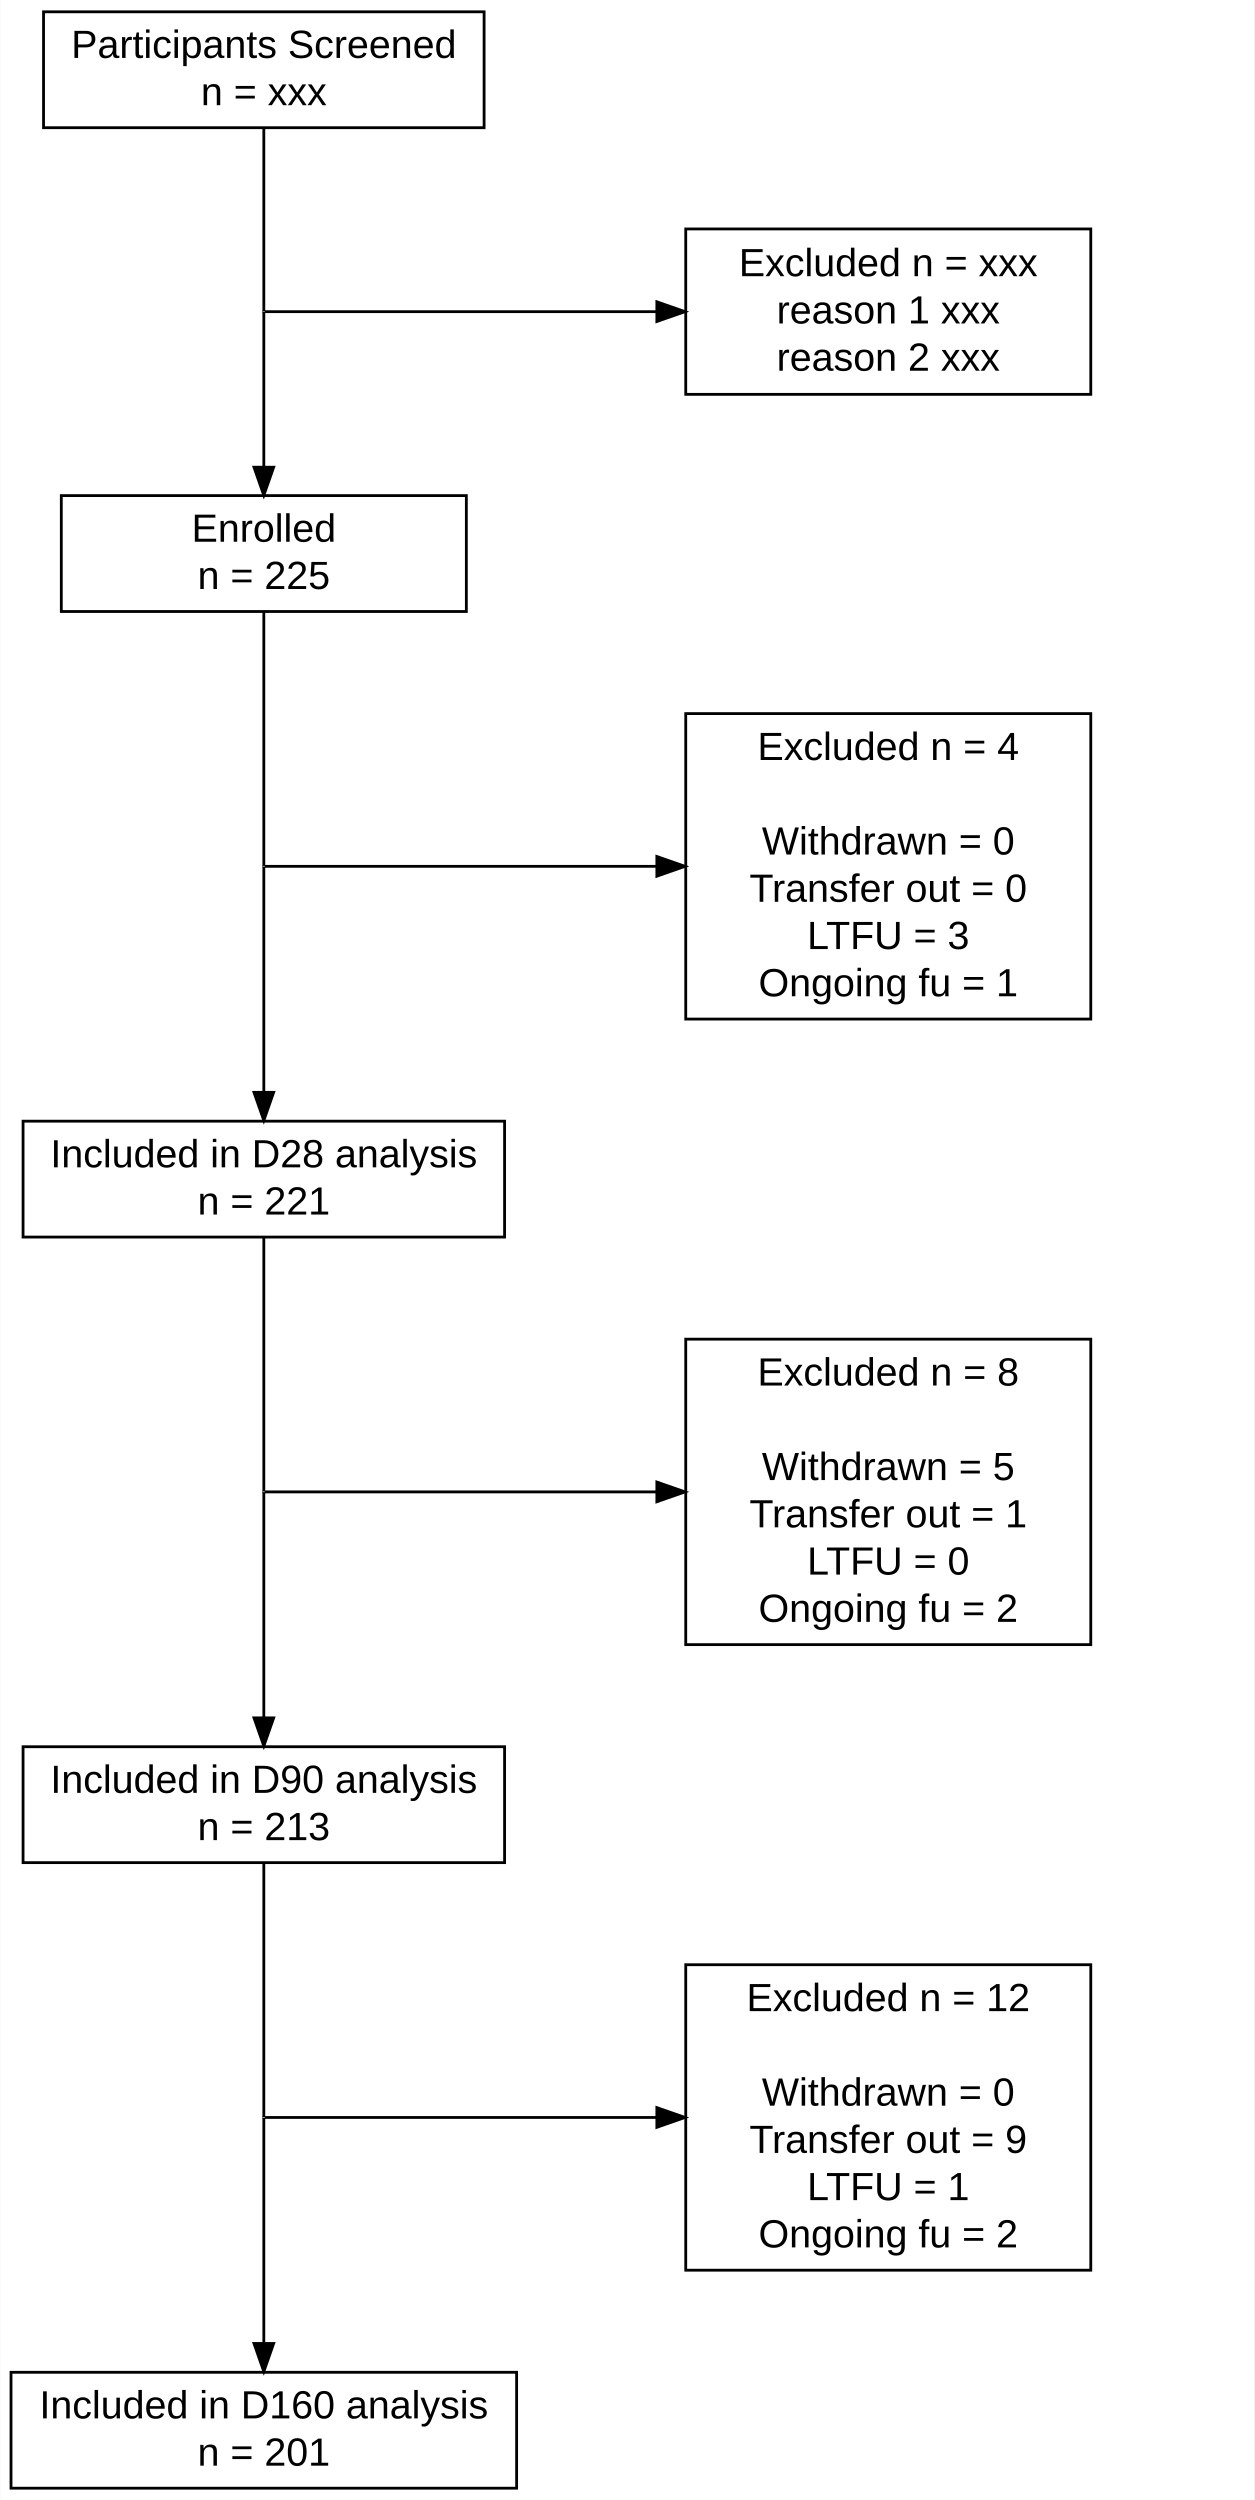
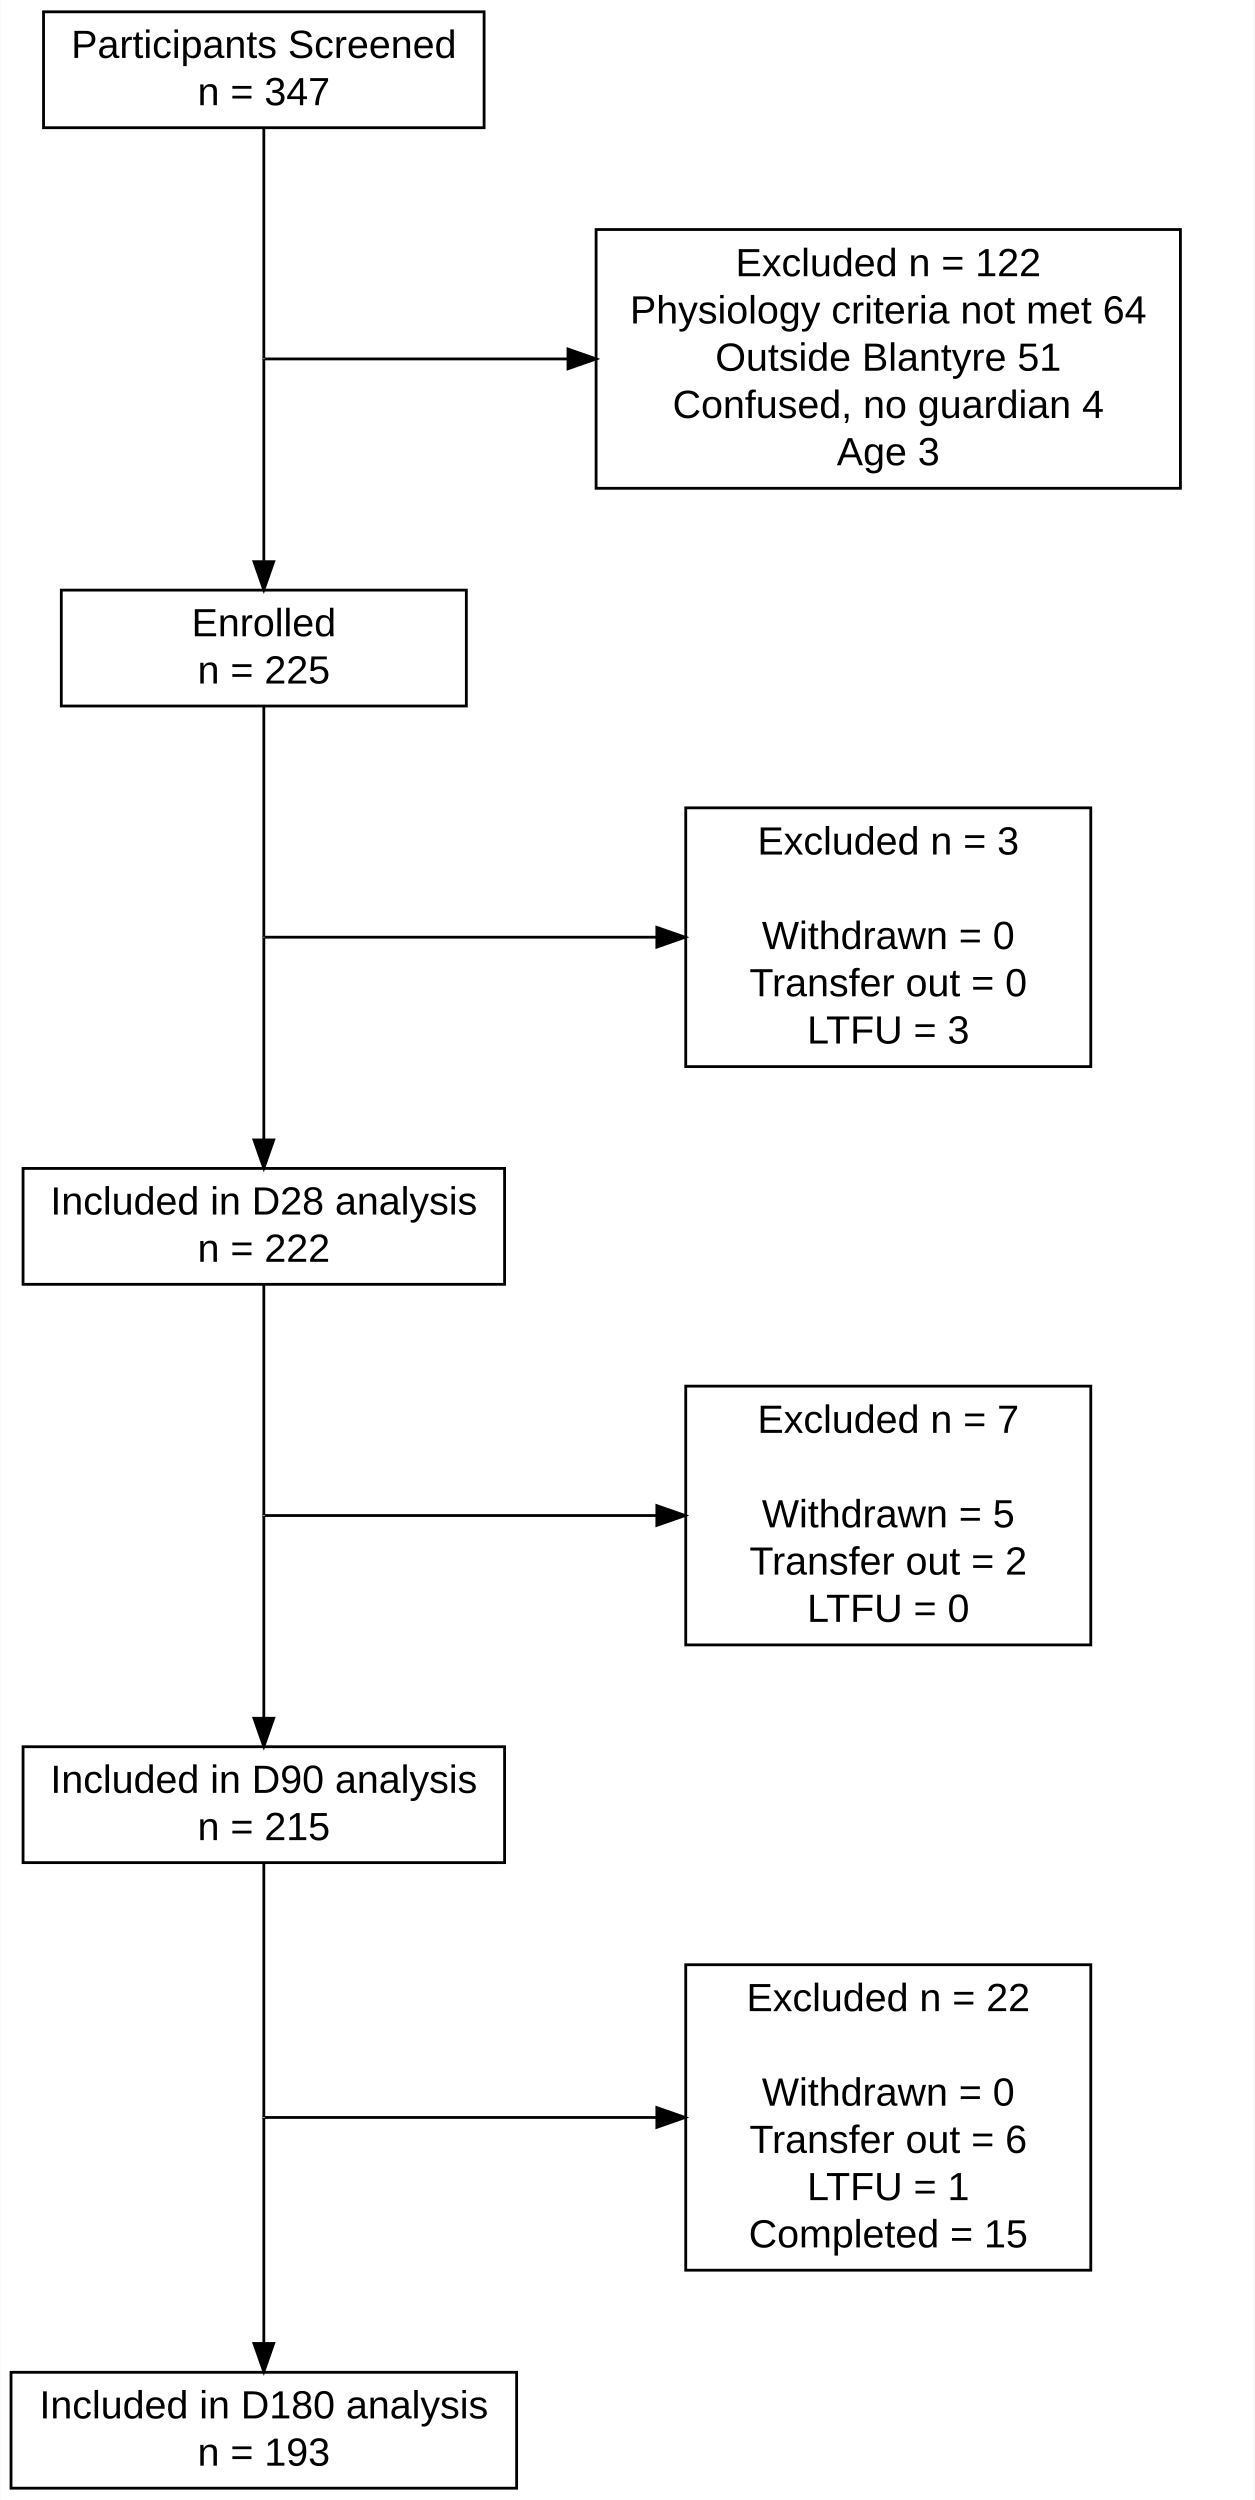
<svg xmlns="http://www.w3.org/2000/svg" width="446pt" height="889pt" viewBox="0.00 0.00 445.69 888.80">
  <g id="graph0" class="graph" transform="scale(1 1) rotate(0) translate(4 884.8)">
    <polygon fill="#ffffff" stroke="transparent" points="-4,4 -4,-884.8 441.689,-884.8 441.689,4 -4,4" />
    <g id="node1" class="node">
      <polygon fill="none" stroke="#000000" points="168.002,-880.602 11.375,-880.602 11.375,-839.398 168.002,-839.398 168.002,-880.602" />
      <text text-anchor="middle" x="89.689" y="-864.2" font-family="Arial" font-size="14.00" fill="#000000">Participants Screened </text>
-       <text text-anchor="middle" x="89.689" y="-847.4" font-family="Arial" font-size="14.00" fill="#000000"> n = xxx</text>
+       <text text-anchor="middle" x="89.689" y="-847.4" font-family="Arial" font-size="14.00" fill="#000000"> n = 347</text>
    </g>
    <g id="node2" class="node">
-       <ellipse fill="#000000" stroke="#000000" cx="89.689" cy="-774" rx=".036" ry=".036" />
+       <ellipse fill="#000000" stroke="#000000" cx="89.689" cy="-757.2" rx=".036" ry=".036" />
    </g>
    <g id="edge1" class="edge">
-       <path fill="none" stroke="#000000" d="M89.689,-839.182C89.689,-814.525 89.689,-776.469 89.689,-774.115" />
+       <path fill="none" stroke="#000000" d="M89.689,-839.197C89.689,-810.097 89.689,-760.426 89.689,-757.35" />
    </g>
    <g id="node3" class="node">
-       <polygon fill="none" stroke="#000000" points="161.689,-708.602 17.689,-708.602 17.689,-667.398 161.689,-667.398 161.689,-708.602" />
-       <text text-anchor="middle" x="89.689" y="-692.2" font-family="Arial" font-size="14.00" fill="#000000">Enrolled </text>
-       <text text-anchor="middle" x="89.689" y="-675.4" font-family="Arial" font-size="14.00" fill="#000000"> n = 225</text>
+       <polygon fill="none" stroke="#000000" points="161.689,-675.002 17.689,-675.002 17.689,-633.798 161.689,-633.798 161.689,-675.002" />
+       <text text-anchor="middle" x="89.689" y="-658.6" font-family="Arial" font-size="14.00" fill="#000000">Enrolled </text>
+       <text text-anchor="middle" x="89.689" y="-641.8" font-family="Arial" font-size="14.00" fill="#000000"> n = 225</text>
    </g>
    <g id="edge2" class="edge">
-       <path fill="none" stroke="#000000" d="M89.689,-773.938C89.689,-772.405 89.689,-742.896 89.689,-718.88" />
-       <polygon fill="#000000" stroke="#000000" points="93.189,-718.688 89.689,-708.688 86.189,-718.688 93.189,-718.688" />
+       <path fill="none" stroke="#000000" d="M89.689,-757.125C89.689,-755.165 89.689,-714.941 89.689,-685.419" />
+       <polygon fill="#000000" stroke="#000000" points="93.189,-685.118 89.689,-675.118 86.189,-685.118 93.189,-685.118" />
    </g>
    <g id="node11" class="node">
-       <polygon fill="none" stroke="#000000" points="383.689,-803.401 239.689,-803.401 239.689,-744.599 383.689,-744.599 383.689,-803.401" />
-       <text text-anchor="middle" x="311.689" y="-786.6" font-family="Arial" font-size="14.00" fill="#000000">Excluded n = xxx </text>
-       <text text-anchor="middle" x="311.689" y="-769.8" font-family="Arial" font-size="14.00" fill="#000000"> reason 1 xxx </text>
-       <text text-anchor="middle" x="311.689" y="-753" font-family="Arial" font-size="14.00" fill="#000000"> reason 2 xxx</text>
+       <polygon fill="none" stroke="#000000" points="415.558,-803.2 207.82,-803.2 207.82,-711.2 415.558,-711.2 415.558,-803.2" />
+       <text text-anchor="middle" x="311.689" y="-786.6" font-family="Arial" font-size="14.00" fill="#000000">Excluded n = 122 </text>
+       <text text-anchor="middle" x="311.689" y="-769.8" font-family="Arial" font-size="14.00" fill="#000000"> Physiology criteria not met 64 </text>
+       <text text-anchor="middle" x="311.689" y="-753" font-family="Arial" font-size="14.00" fill="#000000"> Outside Blantyre 51 </text>
+       <text text-anchor="middle" x="311.689" y="-736.2" font-family="Arial" font-size="14.00" fill="#000000"> Confused, no guardian 4 </text>
+       <text text-anchor="middle" x="311.689" y="-719.4" font-family="Arial" font-size="14.00" fill="#000000"> Age 3</text>
    </g>
    <g id="edge17" class="edge">
-       <path fill="none" stroke="#000000" d="M90.122,-774C136.486,-774 182.85,-774 229.214,-774" />
-       <polygon fill="#000000" stroke="#000000" points="229.42,-777.5 239.42,-774 229.42,-770.5 229.42,-777.5" />
+       <path fill="none" stroke="#000000" d="M90.122,-757.2C125.986,-757.2 161.85,-757.2 197.714,-757.2" />
+       <polygon fill="#000000" stroke="#000000" points="197.829,-760.7 207.829,-757.2 197.829,-753.7 197.829,-760.7" />
    </g>
    <g id="node4" class="node">
-       <ellipse fill="#000000" stroke="#000000" cx="89.689" cy="-576.8" rx=".036" ry=".036" />
+       <ellipse fill="#000000" stroke="#000000" cx="89.689" cy="-551.6" rx=".036" ry=".036" />
    </g>
    <g id="edge3" class="edge">
-       <path fill="none" stroke="#000000" d="M89.689,-667.345C89.689,-636.192 89.689,-580.423 89.689,-576.968" />
+       <path fill="none" stroke="#000000" d="M89.689,-633.597C89.689,-604.497 89.689,-554.826 89.689,-551.75" />
    </g>
    <g id="node5" class="node">
-       <polygon fill="none" stroke="#000000" points="175.284,-486.202 4.093,-486.202 4.093,-444.998 175.284,-444.998 175.284,-486.202" />
-       <text text-anchor="middle" x="89.689" y="-469.8" font-family="Arial" font-size="14.00" fill="#000000">Included in D28 analysis </text>
-       <text text-anchor="middle" x="89.689" y="-453" font-family="Arial" font-size="14.00" fill="#000000">  n = 221</text>
+       <polygon fill="none" stroke="#000000" points="175.284,-469.402 4.093,-469.402 4.093,-428.198 175.284,-428.198 175.284,-469.402" />
+       <text text-anchor="middle" x="89.689" y="-453" font-family="Arial" font-size="14.00" fill="#000000">Included in D28 analysis </text>
+       <text text-anchor="middle" x="89.689" y="-436.2" font-family="Arial" font-size="14.00" fill="#000000">  n = 222</text>
    </g>
    <g id="edge4" class="edge">
-       <path fill="none" stroke="#000000" d="M89.689,-576.719C89.689,-574.545 89.689,-528.842 89.689,-496.735" />
-       <polygon fill="#000000" stroke="#000000" points="93.189,-496.451 89.689,-486.451 86.189,-496.451 93.189,-496.451" />
+       <path fill="none" stroke="#000000" d="M89.689,-551.525C89.689,-549.565 89.689,-509.341 89.689,-479.819" />
+       <polygon fill="#000000" stroke="#000000" points="93.189,-479.518 89.689,-469.518 86.189,-479.518 93.189,-479.518" />
    </g>
    <g id="node13" class="node">
-       <polygon fill="none" stroke="#000000" points="383.689,-631.1 239.689,-631.1 239.689,-522.5 383.689,-522.5 383.689,-631.1" />
-       <text text-anchor="middle" x="311.689" y="-614.6" font-family="Arial" font-size="14.00" fill="#000000">Excluded n = 4 </text>
-       <text text-anchor="middle" x="311.689" y="-597.8" font-family="Arial" font-size="14.00" fill="#000000">  </text>
-       <text text-anchor="middle" x="311.689" y="-581" font-family="Arial" font-size="14.00" fill="#000000">  Withdrawn = 0 </text>
-       <text text-anchor="middle" x="311.689" y="-564.2" font-family="Arial" font-size="14.00" fill="#000000"> Transfer out = 0 </text>
-       <text text-anchor="middle" x="311.689" y="-547.4" font-family="Arial" font-size="14.00" fill="#000000"> LTFU = 3 </text>
-       <text text-anchor="middle" x="311.689" y="-530.6" font-family="Arial" font-size="14.00" fill="#000000"> Ongoing fu = 1</text>
+       <polygon fill="none" stroke="#000000" points="383.689,-597.6 239.689,-597.6 239.689,-505.6 383.689,-505.6 383.689,-597.6" />
+       <text text-anchor="middle" x="311.689" y="-581" font-family="Arial" font-size="14.00" fill="#000000">Excluded n = 3 </text>
+       <text text-anchor="middle" x="311.689" y="-564.2" font-family="Arial" font-size="14.00" fill="#000000">  </text>
+       <text text-anchor="middle" x="311.689" y="-547.4" font-family="Arial" font-size="14.00" fill="#000000">  Withdrawn = 0 </text>
+       <text text-anchor="middle" x="311.689" y="-530.6" font-family="Arial" font-size="14.00" fill="#000000"> Transfer out = 0 </text>
+       <text text-anchor="middle" x="311.689" y="-513.8" font-family="Arial" font-size="14.00" fill="#000000"> LTFU = 3</text>
    </g>
    <g id="edge18" class="edge">
-       <path fill="none" stroke="#000000" d="M90.122,-576.8C136.486,-576.8 182.85,-576.8 229.214,-576.8" />
-       <polygon fill="#000000" stroke="#000000" points="229.42,-580.3 239.42,-576.8 229.42,-573.3 229.42,-580.3" />
+       <path fill="none" stroke="#000000" d="M90.122,-551.6C136.486,-551.6 182.85,-551.6 229.214,-551.6" />
+       <polygon fill="#000000" stroke="#000000" points="229.42,-555.1 239.42,-551.6 229.42,-548.1 229.42,-555.1" />
    </g>
    <g id="node6" class="node">
-       <ellipse fill="#000000" stroke="#000000" cx="89.689" cy="-354.4" rx=".036" ry=".036" />
+       <ellipse fill="#000000" stroke="#000000" cx="89.689" cy="-346" rx=".036" ry=".036" />
    </g>
    <g id="edge5" class="edge">
-       <path fill="none" stroke="#000000" d="M89.689,-444.945C89.689,-413.791 89.689,-358.024 89.689,-354.568" />
+       <path fill="none" stroke="#000000" d="M89.689,-427.997C89.689,-398.897 89.689,-349.226 89.689,-346.15" />
    </g>
    <g id="node7" class="node">
      <polygon fill="none" stroke="#000000" points="175.284,-263.802 4.093,-263.802 4.093,-222.598 175.284,-222.598 175.284,-263.802" />
      <text text-anchor="middle" x="89.689" y="-247.4" font-family="Arial" font-size="14.00" fill="#000000">Included in D90 analysis </text>
-       <text text-anchor="middle" x="89.689" y="-230.6" font-family="Arial" font-size="14.00" fill="#000000">  n = 213</text>
+       <text text-anchor="middle" x="89.689" y="-230.6" font-family="Arial" font-size="14.00" fill="#000000">  n = 215</text>
    </g>
    <g id="edge6" class="edge">
-       <path fill="none" stroke="#000000" d="M89.689,-354.319C89.689,-352.145 89.689,-306.442 89.689,-274.335" />
-       <polygon fill="#000000" stroke="#000000" points="93.189,-274.051 89.689,-264.051 86.189,-274.051 93.189,-274.051" />
+       <path fill="none" stroke="#000000" d="M89.689,-345.925C89.689,-343.965 89.689,-303.741 89.689,-274.219" />
+       <polygon fill="#000000" stroke="#000000" points="93.189,-273.918 89.689,-263.918 86.189,-273.918 93.189,-273.918" />
    </g>
    <g id="node15" class="node">
-       <polygon fill="none" stroke="#000000" points="383.689,-408.7 239.689,-408.7 239.689,-300.1 383.689,-300.1 383.689,-408.7" />
-       <text text-anchor="middle" x="311.689" y="-392.2" font-family="Arial" font-size="14.00" fill="#000000">Excluded n = 8 </text>
-       <text text-anchor="middle" x="311.689" y="-375.4" font-family="Arial" font-size="14.00" fill="#000000">  </text>
-       <text text-anchor="middle" x="311.689" y="-358.6" font-family="Arial" font-size="14.00" fill="#000000">  Withdrawn = 5 </text>
-       <text text-anchor="middle" x="311.689" y="-341.8" font-family="Arial" font-size="14.00" fill="#000000"> Transfer out = 1 </text>
-       <text text-anchor="middle" x="311.689" y="-325" font-family="Arial" font-size="14.00" fill="#000000"> LTFU = 0 </text>
-       <text text-anchor="middle" x="311.689" y="-308.2" font-family="Arial" font-size="14.00" fill="#000000"> Ongoing fu = 2</text>
+       <polygon fill="none" stroke="#000000" points="383.689,-392 239.689,-392 239.689,-300 383.689,-300 383.689,-392" />
+       <text text-anchor="middle" x="311.689" y="-375.4" font-family="Arial" font-size="14.00" fill="#000000">Excluded n = 7 </text>
+       <text text-anchor="middle" x="311.689" y="-358.6" font-family="Arial" font-size="14.00" fill="#000000">  </text>
+       <text text-anchor="middle" x="311.689" y="-341.8" font-family="Arial" font-size="14.00" fill="#000000">  Withdrawn = 5 </text>
+       <text text-anchor="middle" x="311.689" y="-325" font-family="Arial" font-size="14.00" fill="#000000"> Transfer out = 2 </text>
+       <text text-anchor="middle" x="311.689" y="-308.2" font-family="Arial" font-size="14.00" fill="#000000"> LTFU = 0</text>
    </g>
    <g id="edge19" class="edge">
-       <path fill="none" stroke="#000000" d="M90.122,-354.4C136.486,-354.4 182.85,-354.4 229.214,-354.4" />
-       <polygon fill="#000000" stroke="#000000" points="229.42,-357.9 239.42,-354.4 229.42,-350.9 229.42,-357.9" />
+       <path fill="none" stroke="#000000" d="M90.122,-346C136.486,-346 182.85,-346 229.214,-346" />
+       <polygon fill="#000000" stroke="#000000" points="229.42,-349.5 239.42,-346 229.42,-342.5 229.42,-349.5" />
    </g>
    <g id="node8" class="node">
      <ellipse fill="#000000" stroke="#000000" cx="89.689" cy="-132" rx=".036" ry=".036" />
    </g>
    <g id="edge7" class="edge">
      <path fill="none" stroke="#000000" d="M89.689,-222.545C89.689,-191.392 89.689,-135.624 89.689,-132.168" />
    </g>
    <g id="node9" class="node">
      <polygon fill="none" stroke="#000000" points="179.566,-41.402 -.189,-41.402 -.189,-.198 179.566,-.198 179.566,-41.402" />
-       <text text-anchor="middle" x="89.689" y="-25" font-family="Arial" font-size="14.00" fill="#000000">Included in D160 analysis </text>
-       <text text-anchor="middle" x="89.689" y="-8.2" font-family="Arial" font-size="14.00" fill="#000000">  n = 201</text>
+       <text text-anchor="middle" x="89.689" y="-25" font-family="Arial" font-size="14.00" fill="#000000">Included in D180 analysis </text>
+       <text text-anchor="middle" x="89.689" y="-8.2" font-family="Arial" font-size="14.00" fill="#000000">  n = 193</text>
    </g>
    <g id="edge8" class="edge">
      <path fill="none" stroke="#000000" d="M89.689,-131.919C89.689,-129.745 89.689,-84.043 89.689,-51.935" />
      <polygon fill="#000000" stroke="#000000" points="93.189,-51.651 89.689,-41.651 86.189,-51.651 93.189,-51.651" />
    </g>
    <g id="node17" class="node">
      <polygon fill="none" stroke="#000000" points="383.689,-186.3 239.689,-186.3 239.689,-77.7 383.689,-77.7 383.689,-186.3" />
-       <text text-anchor="middle" x="311.689" y="-169.8" font-family="Arial" font-size="14.00" fill="#000000">Excluded n = 12 </text>
+       <text text-anchor="middle" x="311.689" y="-169.8" font-family="Arial" font-size="14.00" fill="#000000">Excluded n = 22 </text>
      <text text-anchor="middle" x="311.689" y="-153" font-family="Arial" font-size="14.00" fill="#000000">  </text>
      <text text-anchor="middle" x="311.689" y="-136.2" font-family="Arial" font-size="14.00" fill="#000000">  Withdrawn = 0 </text>
-       <text text-anchor="middle" x="311.689" y="-119.4" font-family="Arial" font-size="14.00" fill="#000000"> Transfer out = 9 </text>
+       <text text-anchor="middle" x="311.689" y="-119.4" font-family="Arial" font-size="14.00" fill="#000000"> Transfer out = 6 </text>
      <text text-anchor="middle" x="311.689" y="-102.6" font-family="Arial" font-size="14.00" fill="#000000"> LTFU = 1 </text>
-       <text text-anchor="middle" x="311.689" y="-85.8" font-family="Arial" font-size="14.00" fill="#000000"> Ongoing fu = 2</text>
+       <text text-anchor="middle" x="311.689" y="-85.8" font-family="Arial" font-size="14.00" fill="#000000"> Completed = 15</text>
    </g>
    <g id="edge20" class="edge">
      <path fill="none" stroke="#000000" d="M90.122,-132C136.486,-132 182.85,-132 229.214,-132" />
      <polygon fill="#000000" stroke="#000000" points="229.42,-135.5 239.42,-132 229.42,-128.5 229.42,-135.5" />
    </g>
  </g>
</svg>
